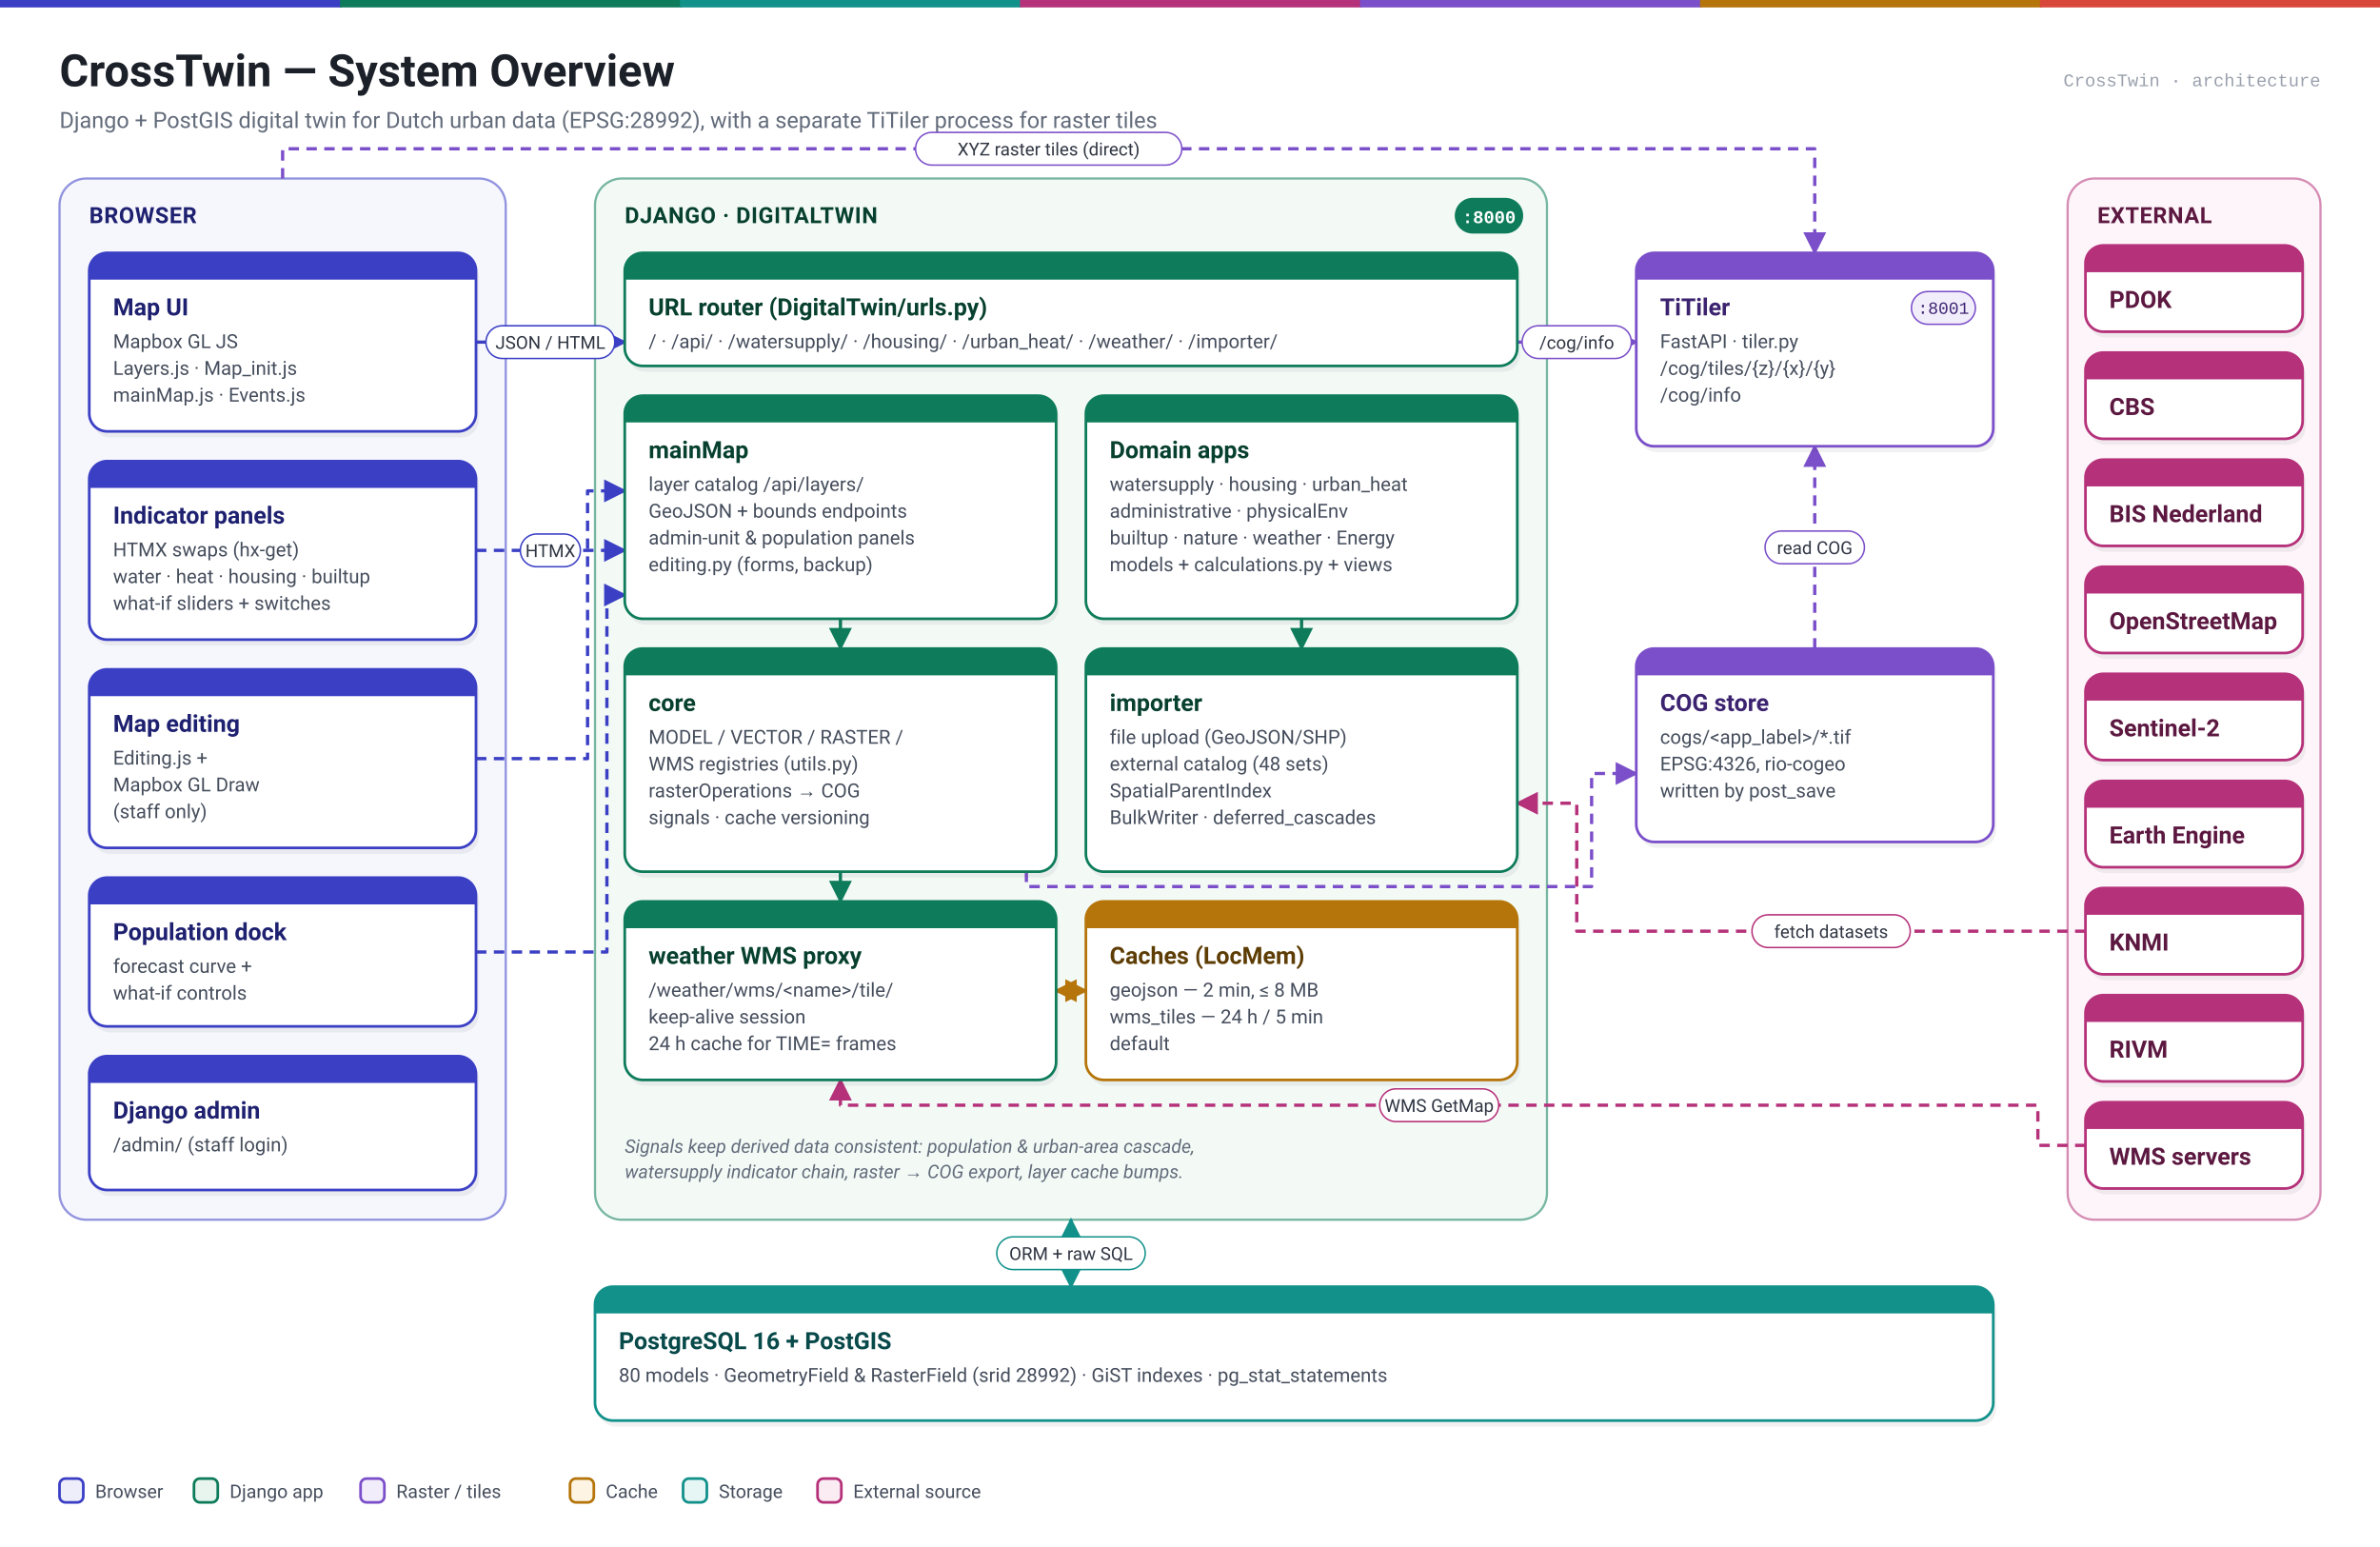
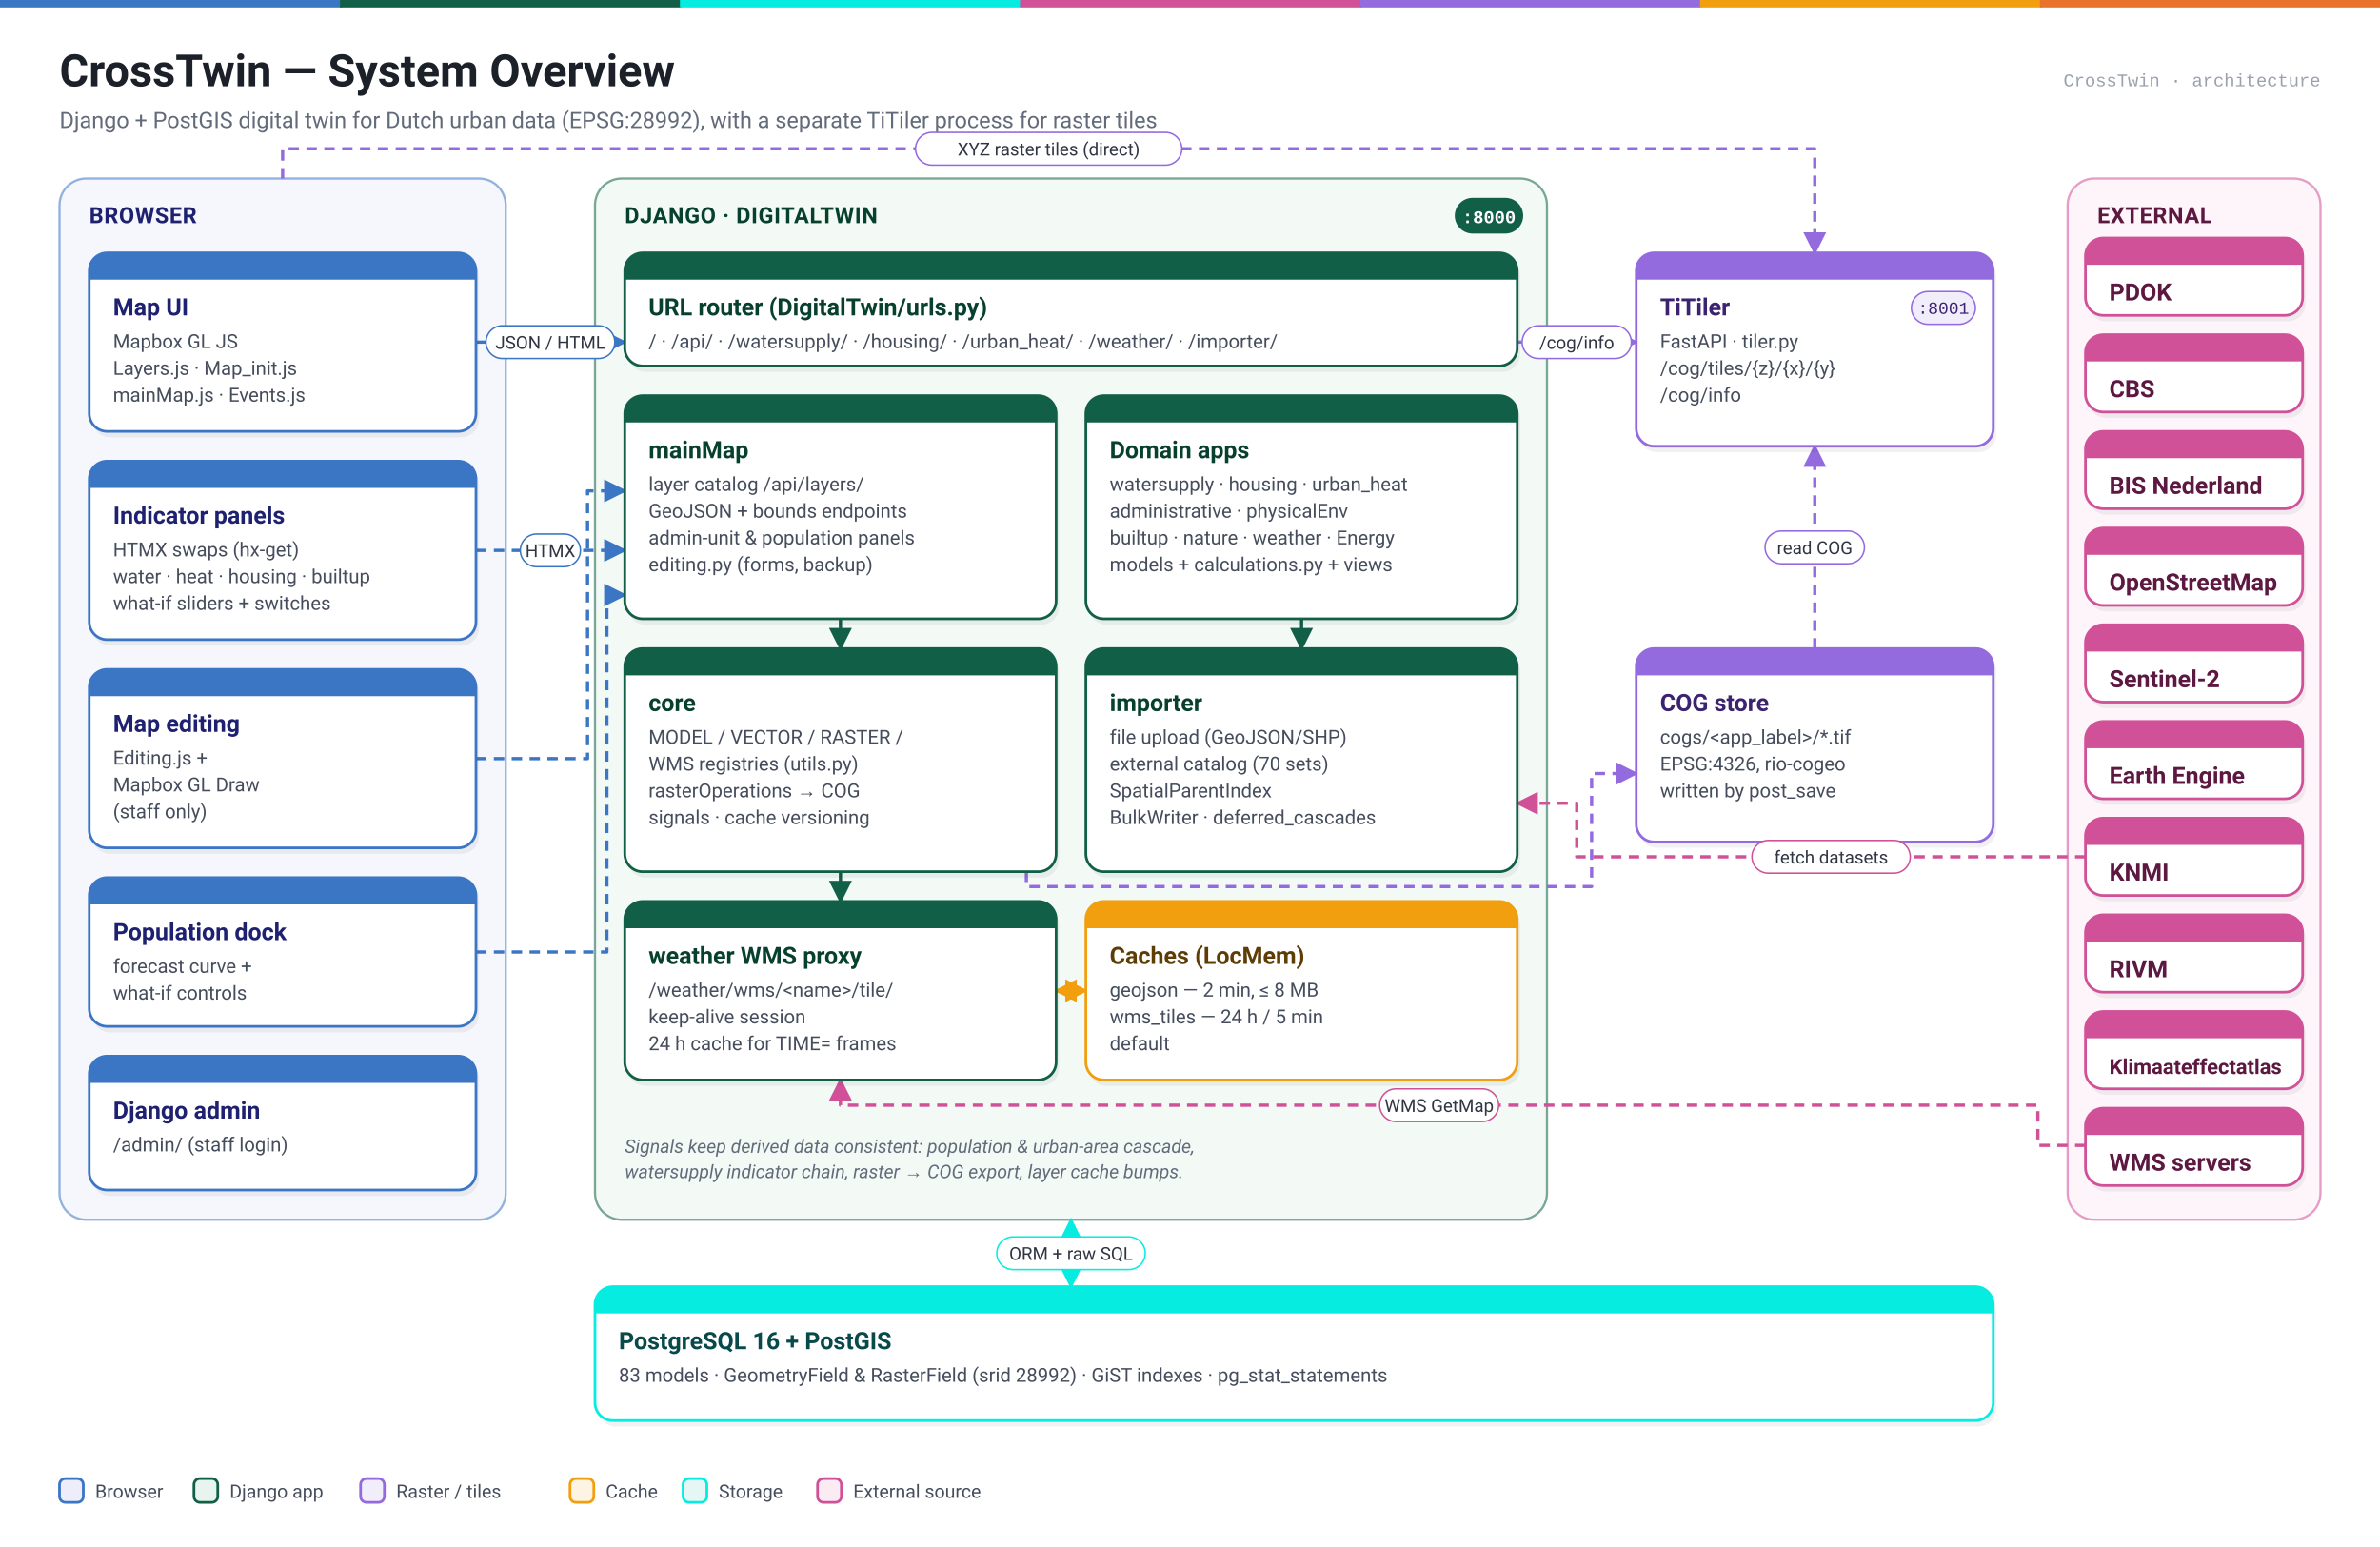
<svg xmlns="http://www.w3.org/2000/svg" viewBox="0 0 1600 1040" width="1600" height="1040" role="img" aria-label="CrossTwin — System Overview">
  <style>
  .t { font-family:'Roboto','Helvetica Neue','Arial',sans-serif; }
  .m { font-family:'JetBrains Mono','Consolas','Courier New',monospace; }
  .flow { stroke-dasharray:7 5; animation:dash 1.2s linear infinite; }
  @keyframes dash { to { stroke-dashoffset:-24; } }
  @media (prefers-reduced-motion: reduce) { .flow { animation:none; } }
</style>
  <defs>
    <marker id="a-client" viewBox="0 0 10 10" refX="9" refY="5" markerWidth="7" markerHeight="7" orient="auto-start-reverse">
-       <path d="M0,0 L10,5 L0,10 z" fill="#3b3fc4" />
+       <path d="M0,0 L10,5 L0,10 z" fill="#3b76c4" />
    </marker>
    <marker id="as-client" viewBox="0 0 10 10" refX="9" refY="5" markerWidth="7" markerHeight="7" orient="auto-start-reverse">
-       <path d="M0,0 L10,5 L0,10 z" fill="#3b3fc4" />
+       <path d="M0,0 L10,5 L0,10 z" fill="#3b76c4" />
    </marker>
    <marker id="a-django" viewBox="0 0 10 10" refX="9" refY="5" markerWidth="7" markerHeight="7" orient="auto-start-reverse">
-       <path d="M0,0 L10,5 L0,10 z" fill="#0e7c5a" />
+       <path d="M0,0 L10,5 L0,10 z" fill="#115f46" />
    </marker>
    <marker id="as-django" viewBox="0 0 10 10" refX="9" refY="5" markerWidth="7" markerHeight="7" orient="auto-start-reverse">
-       <path d="M0,0 L10,5 L0,10 z" fill="#0e7c5a" />
+       <path d="M0,0 L10,5 L0,10 z" fill="#115f46" />
    </marker>
    <marker id="a-data" viewBox="0 0 10 10" refX="9" refY="5" markerWidth="7" markerHeight="7" orient="auto-start-reverse">
-       <path d="M0,0 L10,5 L0,10 z" fill="#12918a" />
+       <path d="M0,0 L10,5 L0,10 z" fill="#07ece1" />
    </marker>
    <marker id="as-data" viewBox="0 0 10 10" refX="9" refY="5" markerWidth="7" markerHeight="7" orient="auto-start-reverse">
-       <path d="M0,0 L10,5 L0,10 z" fill="#12918a" />
+       <path d="M0,0 L10,5 L0,10 z" fill="#07ece1" />
    </marker>
    <marker id="a-external" viewBox="0 0 10 10" refX="9" refY="5" markerWidth="7" markerHeight="7" orient="auto-start-reverse">
-       <path d="M0,0 L10,5 L0,10 z" fill="#b5317a" />
+       <path d="M0,0 L10,5 L0,10 z" fill="#d15198" />
    </marker>
    <marker id="as-external" viewBox="0 0 10 10" refX="9" refY="5" markerWidth="7" markerHeight="7" orient="auto-start-reverse">
-       <path d="M0,0 L10,5 L0,10 z" fill="#b5317a" />
+       <path d="M0,0 L10,5 L0,10 z" fill="#d15198" />
    </marker>
    <marker id="a-raster" viewBox="0 0 10 10" refX="9" refY="5" markerWidth="7" markerHeight="7" orient="auto-start-reverse">
-       <path d="M0,0 L10,5 L0,10 z" fill="#7b4fc9" />
+       <path d="M0,0 L10,5 L0,10 z" fill="#946adf" />
    </marker>
    <marker id="as-raster" viewBox="0 0 10 10" refX="9" refY="5" markerWidth="7" markerHeight="7" orient="auto-start-reverse">
-       <path d="M0,0 L10,5 L0,10 z" fill="#7b4fc9" />
+       <path d="M0,0 L10,5 L0,10 z" fill="#946adf" />
    </marker>
    <marker id="a-cache" viewBox="0 0 10 10" refX="9" refY="5" markerWidth="7" markerHeight="7" orient="auto-start-reverse">
-       <path d="M0,0 L10,5 L0,10 z" fill="#b5750a" />
+       <path d="M0,0 L10,5 L0,10 z" fill="#f19f0f" />
    </marker>
    <marker id="as-cache" viewBox="0 0 10 10" refX="9" refY="5" markerWidth="7" markerHeight="7" orient="auto-start-reverse">
-       <path d="M0,0 L10,5 L0,10 z" fill="#b5750a" />
+       <path d="M0,0 L10,5 L0,10 z" fill="#f19f0f" />
    </marker>
    <marker id="a-signal" viewBox="0 0 10 10" refX="9" refY="5" markerWidth="7" markerHeight="7" orient="auto-start-reverse">
-       <path d="M0,0 L10,5 L0,10 z" fill="#d9473a" />
+       <path d="M0,0 L10,5 L0,10 z" fill="#e9722d" />
    </marker>
    <marker id="as-signal" viewBox="0 0 10 10" refX="9" refY="5" markerWidth="7" markerHeight="7" orient="auto-start-reverse">
-       <path d="M0,0 L10,5 L0,10 z" fill="#d9473a" />
+       <path d="M0,0 L10,5 L0,10 z" fill="#e9722d" />
    </marker>
    <marker id="a-neutral" viewBox="0 0 10 10" refX="9" refY="5" markerWidth="7" markerHeight="7" orient="auto-start-reverse">
      <path d="M0,0 L10,5 L0,10 z" fill="#3f4756" />
    </marker>
    <marker id="as-neutral" viewBox="0 0 10 10" refX="9" refY="5" markerWidth="7" markerHeight="7" orient="auto-start-reverse">
      <path d="M0,0 L10,5 L0,10 z" fill="#3f4756" />
    </marker>
  </defs>
  <rect width="1600" height="1040" fill="#ffffff" />
-   <rect x="0.0" width="229.6" height="5" fill="#3b3fc4" />
-   <rect x="228.6" width="229.6" height="5" fill="#0e7c5a" />
-   <rect x="457.1" width="229.6" height="5" fill="#12918a" />
-   <rect x="685.7" width="229.6" height="5" fill="#b5317a" />
-   <rect x="914.3" width="229.6" height="5" fill="#7b4fc9" />
-   <rect x="1142.9" width="229.6" height="5" fill="#b5750a" />
-   <rect x="1371.4" width="229.6" height="5" fill="#d9473a" />
+   <rect x="0.0" width="229.6" height="5" fill="#3b76c4" />
+   <rect x="228.6" width="229.6" height="5" fill="#115f46" />
+   <rect x="457.1" width="229.6" height="5" fill="#07ece1" />
+   <rect x="685.7" width="229.6" height="5" fill="#d15198" />
+   <rect x="914.3" width="229.6" height="5" fill="#946adf" />
+   <rect x="1142.9" width="229.6" height="5" fill="#f19f0f" />
+   <rect x="1371.4" width="229.6" height="5" fill="#e9722d" />
  <text class="t" x="40" y="58" font-size="30" font-weight="600" fill="#1b2029">CrossTwin — System Overview</text>
  <text class="t" x="40" y="86" font-size="15" fill="#626b7a">Django + PostGIS digital twin for Dutch urban data (EPSG:28992), with a separate TiTiler process for raster tiles</text>
  <text class="m" x="1560" y="58" font-size="12" fill="#9aa1ad" text-anchor="end">CrossTwin · architecture</text>
-   <rect x="40" y="120" width="300" height="700" rx="18" fill="#eeeefb" fill-opacity="0.55" stroke="#3b3fc4" stroke-opacity="0.55" stroke-width="1.5" />
+   <rect x="40" y="120" width="300" height="700" rx="18" fill="#eeeefb" fill-opacity="0.55" stroke="#3b76c4" stroke-opacity="0.55" stroke-width="1.5" />
  <text class="t" x="60" y="150" font-size="15" font-weight="700" fill="#1e2070" letter-spacing="0.4">BROWSER</text>
-   <rect x="400" y="120" width="640" height="700" rx="18" fill="#e8f5ef" fill-opacity="0.55" stroke="#0e7c5a" stroke-opacity="0.55" stroke-width="1.5" />
+   <rect x="400" y="120" width="640" height="700" rx="18" fill="#e8f5ef" fill-opacity="0.55" stroke="#115f46" stroke-opacity="0.55" stroke-width="1.5" />
  <text class="t" x="420" y="150" font-size="15" font-weight="700" fill="#07402e" letter-spacing="0.4">DJANGO · DIGITALTWIN</text>
-   <rect x="978.0" y="133" width="46.0" height="24" rx="12" fill="#0e7c5a" />
+   <rect x="978.0" y="133" width="46.0" height="24" rx="12" fill="#115f46" />
  <text class="m" x="1001.0" y="150" font-size="12" fill="#fff" text-anchor="middle" font-weight="600">:8000</text>
-   <rect x="1390" y="120" width="170" height="700" rx="18" fill="#fbecf4" fill-opacity="0.55" stroke="#b5317a" stroke-opacity="0.55" stroke-width="1.5" />
+   <rect x="1390" y="120" width="170" height="700" rx="18" fill="#fbecf4" fill-opacity="0.55" stroke="#d15198" stroke-opacity="0.55" stroke-width="1.5" />
  <text class="t" x="1410" y="150" font-size="15" font-weight="700" fill="#5c1840" letter-spacing="0.4">EXTERNAL</text>
-   <path d="M720,820 L720,865" fill="none" stroke="#12918a" stroke-width="2.2" stroke-linejoin="round" marker-end="url(#a-data)" marker-start="url(#as-data)" />
-   <path d="M1402,770 L1370,770 L1370,743 L565,743 L565,726" fill="none" stroke="#b5317a" stroke-width="2.2" stroke-linejoin="round" class="flow" marker-end="url(#a-external)" />
-   <path d="M1402,626 L1060,626 L1060,540 L1020,540" fill="none" stroke="#b5317a" stroke-width="2.2" stroke-linejoin="round" class="flow" marker-end="url(#a-external)" />
-   <path d="M1220,436 L1220,300" fill="none" stroke="#7b4fc9" stroke-width="2.2" stroke-linejoin="round" class="flow" marker-end="url(#a-raster)" />
-   <path d="M1020,230 L1100,230" fill="none" stroke="#7b4fc9" stroke-width="2.2" stroke-linejoin="round" class="flow" marker-end="url(#a-raster)" />
-   <path d="M690,586 L690,596 L1070,596 L1070,520 L1100,520" fill="none" stroke="#7b4fc9" stroke-width="2.2" stroke-linejoin="round" class="flow" marker-end="url(#a-raster)" />
-   <path d="M710,666 L730,666" fill="none" stroke="#b5750a" stroke-width="2.2" stroke-linejoin="round" marker-end="url(#a-cache)" marker-start="url(#as-cache)" />
-   <path d="M565,586 L565,606" fill="none" stroke="#0e7c5a" stroke-width="2.2" stroke-linejoin="round" marker-end="url(#a-django)" />
-   <path d="M565,416 L565,436" fill="none" stroke="#0e7c5a" stroke-width="2.2" stroke-linejoin="round" marker-end="url(#a-django)" />
-   <path d="M875,416 L875,436" fill="none" stroke="#0e7c5a" stroke-width="2.2" stroke-linejoin="round" marker-end="url(#a-django)" />
-   <path d="M190,120 L190,100 L1220,100 L1220,170" fill="none" stroke="#7b4fc9" stroke-width="2.2" stroke-linejoin="round" class="flow" marker-end="url(#a-raster)" />
-   <path d="M320,640 L408,640 L408,400 L420,400" fill="none" stroke="#3b3fc4" stroke-width="2.2" stroke-linejoin="round" class="flow" marker-end="url(#a-client)" />
-   <path d="M320,510 L395,510 L395,330 L420,330" fill="none" stroke="#3b3fc4" stroke-width="2.2" stroke-linejoin="round" class="flow" marker-end="url(#a-client)" />
-   <path d="M320,370 L420,370" fill="none" stroke="#3b3fc4" stroke-width="2.2" stroke-linejoin="round" class="flow" marker-end="url(#a-client)" />
-   <path d="M320,230 L420,230" fill="none" stroke="#3b3fc4" stroke-width="2.2" stroke-linejoin="round" class="flow" marker-end="url(#a-client)" />
+   <path d="M720,820 L720,865" fill="none" stroke="#07ece1" stroke-width="2.2" stroke-linejoin="round" marker-end="url(#a-data)" marker-start="url(#as-data)" />
+   <path d="M1402,770 L1370,770 L1370,743 L565,743 L565,726" fill="none" stroke="#d15198" stroke-width="2.2" stroke-linejoin="round" class="flow" marker-end="url(#a-external)" />
+   <path d="M1402,576 L1060,576 L1060,540 L1020,540" fill="none" stroke="#d15198" stroke-width="2.2" stroke-linejoin="round" class="flow" marker-end="url(#a-external)" />
+   <path d="M1220,436 L1220,300" fill="none" stroke="#946adf" stroke-width="2.2" stroke-linejoin="round" class="flow" marker-end="url(#a-raster)" />
+   <path d="M1020,230 L1100,230" fill="none" stroke="#946adf" stroke-width="2.2" stroke-linejoin="round" class="flow" marker-end="url(#a-raster)" />
+   <path d="M690,586 L690,596 L1070,596 L1070,520 L1100,520" fill="none" stroke="#946adf" stroke-width="2.2" stroke-linejoin="round" class="flow" marker-end="url(#a-raster)" />
+   <path d="M710,666 L730,666" fill="none" stroke="#f19f0f" stroke-width="2.2" stroke-linejoin="round" marker-end="url(#a-cache)" marker-start="url(#as-cache)" />
+   <path d="M565,586 L565,606" fill="none" stroke="#115f46" stroke-width="2.2" stroke-linejoin="round" marker-end="url(#a-django)" />
+   <path d="M565,416 L565,436" fill="none" stroke="#115f46" stroke-width="2.2" stroke-linejoin="round" marker-end="url(#a-django)" />
+   <path d="M875,416 L875,436" fill="none" stroke="#115f46" stroke-width="2.2" stroke-linejoin="round" marker-end="url(#a-django)" />
+   <path d="M190,120 L190,100 L1220,100 L1220,170" fill="none" stroke="#946adf" stroke-width="2.2" stroke-linejoin="round" class="flow" marker-end="url(#a-raster)" />
+   <path d="M320,640 L408,640 L408,400 L420,400" fill="none" stroke="#3b76c4" stroke-width="2.2" stroke-linejoin="round" class="flow" marker-end="url(#a-client)" />
+   <path d="M320,510 L395,510 L395,330 L420,330" fill="none" stroke="#3b76c4" stroke-width="2.2" stroke-linejoin="round" class="flow" marker-end="url(#a-client)" />
+   <path d="M320,370 L420,370" fill="none" stroke="#3b76c4" stroke-width="2.2" stroke-linejoin="round" class="flow" marker-end="url(#a-client)" />
+   <path d="M320,230 L420,230" fill="none" stroke="#3b76c4" stroke-width="2.2" stroke-linejoin="round" class="flow" marker-end="url(#a-client)" />
  <rect x="62" y="174" width="260" height="120" rx="12" fill="#1b2029" fill-opacity="0.06" />
-   <rect x="60" y="170" width="260" height="120" rx="12" fill="#fff" stroke="#3b3fc4" stroke-width="1.8" />
-   <path d="M72,170 h236 a12,12 0 0 1 12,12 v6 h-260 v-6 a12,12 0 0 1 12,-12 z" fill="#3b3fc4" />
+   <rect x="60" y="170" width="260" height="120" rx="12" fill="#fff" stroke="#3b76c4" stroke-width="1.8" />
+   <path d="M72,170 h236 a12,12 0 0 1 12,12 v6 h-260 v-6 a12,12 0 0 1 12,-12 z" fill="#3b76c4" />
  <text class="t" x="76" y="212" font-size="16" font-weight="700" fill="#1e2070">Map UI</text>
  <text class="t" x="76" y="234" font-size="13" fill="#454d5c">Mapbox GL JS</text>
  <text class="t" x="76" y="252" font-size="13" fill="#454d5c">Layers.js · Map_init.js</text>
  <text class="t" x="76" y="270" font-size="13" fill="#454d5c">mainMap.js · Events.js</text>
  <rect x="62" y="314" width="260" height="120" rx="12" fill="#1b2029" fill-opacity="0.06" />
-   <rect x="60" y="310" width="260" height="120" rx="12" fill="#fff" stroke="#3b3fc4" stroke-width="1.8" />
-   <path d="M72,310 h236 a12,12 0 0 1 12,12 v6 h-260 v-6 a12,12 0 0 1 12,-12 z" fill="#3b3fc4" />
+   <rect x="60" y="310" width="260" height="120" rx="12" fill="#fff" stroke="#3b76c4" stroke-width="1.8" />
+   <path d="M72,310 h236 a12,12 0 0 1 12,12 v6 h-260 v-6 a12,12 0 0 1 12,-12 z" fill="#3b76c4" />
  <text class="t" x="76" y="352" font-size="16" font-weight="700" fill="#1e2070">Indicator panels</text>
  <text class="t" x="76" y="374" font-size="13" fill="#454d5c">HTMX swaps (hx-get)</text>
  <text class="t" x="76" y="392" font-size="13" fill="#454d5c">water · heat · housing · builtup</text>
  <text class="t" x="76" y="410" font-size="13" fill="#454d5c">what-if sliders + switches</text>
  <rect x="62" y="454" width="260" height="120" rx="12" fill="#1b2029" fill-opacity="0.06" />
-   <rect x="60" y="450" width="260" height="120" rx="12" fill="#fff" stroke="#3b3fc4" stroke-width="1.8" />
-   <path d="M72,450 h236 a12,12 0 0 1 12,12 v6 h-260 v-6 a12,12 0 0 1 12,-12 z" fill="#3b3fc4" />
+   <rect x="60" y="450" width="260" height="120" rx="12" fill="#fff" stroke="#3b76c4" stroke-width="1.8" />
+   <path d="M72,450 h236 a12,12 0 0 1 12,12 v6 h-260 v-6 a12,12 0 0 1 12,-12 z" fill="#3b76c4" />
  <text class="t" x="76" y="492" font-size="16" font-weight="700" fill="#1e2070">Map editing</text>
  <text class="t" x="76" y="514" font-size="13" fill="#454d5c">Editing.js +</text>
  <text class="t" x="76" y="532" font-size="13" fill="#454d5c">Mapbox GL Draw</text>
  <text class="t" x="76" y="550" font-size="13" fill="#454d5c">(staff only)</text>
  <rect x="62" y="594" width="260" height="100" rx="12" fill="#1b2029" fill-opacity="0.06" />
-   <rect x="60" y="590" width="260" height="100" rx="12" fill="#fff" stroke="#3b3fc4" stroke-width="1.8" />
-   <path d="M72,590 h236 a12,12 0 0 1 12,12 v6 h-260 v-6 a12,12 0 0 1 12,-12 z" fill="#3b3fc4" />
+   <rect x="60" y="590" width="260" height="100" rx="12" fill="#fff" stroke="#3b76c4" stroke-width="1.8" />
+   <path d="M72,590 h236 a12,12 0 0 1 12,12 v6 h-260 v-6 a12,12 0 0 1 12,-12 z" fill="#3b76c4" />
  <text class="t" x="76" y="632" font-size="16" font-weight="700" fill="#1e2070">Population dock</text>
  <text class="t" x="76" y="654" font-size="13" fill="#454d5c">forecast curve +</text>
  <text class="t" x="76" y="672" font-size="13" fill="#454d5c">what-if controls</text>
  <rect x="62" y="714" width="260" height="90" rx="12" fill="#1b2029" fill-opacity="0.06" />
-   <rect x="60" y="710" width="260" height="90" rx="12" fill="#fff" stroke="#3b3fc4" stroke-width="1.8" />
-   <path d="M72,710 h236 a12,12 0 0 1 12,12 v6 h-260 v-6 a12,12 0 0 1 12,-12 z" fill="#3b3fc4" />
+   <rect x="60" y="710" width="260" height="90" rx="12" fill="#fff" stroke="#3b76c4" stroke-width="1.8" />
+   <path d="M72,710 h236 a12,12 0 0 1 12,12 v6 h-260 v-6 a12,12 0 0 1 12,-12 z" fill="#3b76c4" />
  <text class="t" x="76" y="752" font-size="16" font-weight="700" fill="#1e2070">Django admin</text>
  <text class="t" x="76" y="774" font-size="13" fill="#454d5c">/admin/ (staff login)</text>
  <rect x="422" y="174" width="600" height="76" rx="12" fill="#1b2029" fill-opacity="0.06" />
-   <rect x="420" y="170" width="600" height="76" rx="12" fill="#fff" stroke="#0e7c5a" stroke-width="1.8" />
-   <path d="M432,170 h576 a12,12 0 0 1 12,12 v6 h-600 v-6 a12,12 0 0 1 12,-12 z" fill="#0e7c5a" />
+   <rect x="420" y="170" width="600" height="76" rx="12" fill="#fff" stroke="#115f46" stroke-width="1.8" />
+   <path d="M432,170 h576 a12,12 0 0 1 12,12 v6 h-600 v-6 a12,12 0 0 1 12,-12 z" fill="#115f46" />
  <text class="t" x="436" y="212" font-size="16" font-weight="700" fill="#07402e">URL router  (DigitalTwin/urls.py)</text>
  <text class="t" x="436" y="234" font-size="13" fill="#454d5c">/  ·  /api/  ·  /watersupply/  ·  /housing/  ·  /urban_heat/  ·  /weather/  ·  /importer/</text>
  <rect x="422" y="270" width="290" height="150" rx="12" fill="#1b2029" fill-opacity="0.06" />
-   <rect x="420" y="266" width="290" height="150" rx="12" fill="#fff" stroke="#0e7c5a" stroke-width="1.8" />
-   <path d="M432,266 h266 a12,12 0 0 1 12,12 v6 h-290 v-6 a12,12 0 0 1 12,-12 z" fill="#0e7c5a" />
+   <rect x="420" y="266" width="290" height="150" rx="12" fill="#fff" stroke="#115f46" stroke-width="1.8" />
+   <path d="M432,266 h266 a12,12 0 0 1 12,12 v6 h-290 v-6 a12,12 0 0 1 12,-12 z" fill="#115f46" />
  <text class="t" x="436" y="308" font-size="16" font-weight="700" fill="#07402e">mainMap</text>
  <text class="t" x="436" y="330" font-size="13" fill="#454d5c">layer catalog  /api/layers/</text>
  <text class="t" x="436" y="348" font-size="13" fill="#454d5c">GeoJSON + bounds endpoints</text>
  <text class="t" x="436" y="366" font-size="13" fill="#454d5c">admin-unit &amp; population panels</text>
  <text class="t" x="436" y="384" font-size="13" fill="#454d5c">editing.py (forms, backup)</text>
  <rect x="732" y="270" width="290" height="150" rx="12" fill="#1b2029" fill-opacity="0.06" />
-   <rect x="730" y="266" width="290" height="150" rx="12" fill="#fff" stroke="#0e7c5a" stroke-width="1.8" />
-   <path d="M742,266 h266 a12,12 0 0 1 12,12 v6 h-290 v-6 a12,12 0 0 1 12,-12 z" fill="#0e7c5a" />
+   <rect x="730" y="266" width="290" height="150" rx="12" fill="#fff" stroke="#115f46" stroke-width="1.8" />
+   <path d="M742,266 h266 a12,12 0 0 1 12,12 v6 h-290 v-6 a12,12 0 0 1 12,-12 z" fill="#115f46" />
  <text class="t" x="746" y="308" font-size="16" font-weight="700" fill="#07402e">Domain apps</text>
  <text class="t" x="746" y="330" font-size="13" fill="#454d5c">watersupply · housing · urban_heat</text>
  <text class="t" x="746" y="348" font-size="13" fill="#454d5c">administrative · physicalEnv</text>
  <text class="t" x="746" y="366" font-size="13" fill="#454d5c">builtup · nature · weather · Energy</text>
  <text class="t" x="746" y="384" font-size="13" fill="#454d5c">models + calculations.py + views</text>
  <rect x="422" y="440" width="290" height="150" rx="12" fill="#1b2029" fill-opacity="0.06" />
-   <rect x="420" y="436" width="290" height="150" rx="12" fill="#fff" stroke="#0e7c5a" stroke-width="1.8" />
-   <path d="M432,436 h266 a12,12 0 0 1 12,12 v6 h-290 v-6 a12,12 0 0 1 12,-12 z" fill="#0e7c5a" />
+   <rect x="420" y="436" width="290" height="150" rx="12" fill="#fff" stroke="#115f46" stroke-width="1.8" />
+   <path d="M432,436 h266 a12,12 0 0 1 12,12 v6 h-290 v-6 a12,12 0 0 1 12,-12 z" fill="#115f46" />
  <text class="t" x="436" y="478" font-size="16" font-weight="700" fill="#07402e">core</text>
  <text class="t" x="436" y="500" font-size="13" fill="#454d5c">MODEL / VECTOR / RASTER /</text>
  <text class="t" x="436" y="518" font-size="13" fill="#454d5c">WMS registries (utils.py)</text>
  <text class="t" x="436" y="536" font-size="13" fill="#454d5c">rasterOperations → COG</text>
  <text class="t" x="436" y="554" font-size="13" fill="#454d5c">signals · cache versioning</text>
  <rect x="732" y="440" width="290" height="150" rx="12" fill="#1b2029" fill-opacity="0.06" />
-   <rect x="730" y="436" width="290" height="150" rx="12" fill="#fff" stroke="#0e7c5a" stroke-width="1.8" />
-   <path d="M742,436 h266 a12,12 0 0 1 12,12 v6 h-290 v-6 a12,12 0 0 1 12,-12 z" fill="#0e7c5a" />
+   <rect x="730" y="436" width="290" height="150" rx="12" fill="#fff" stroke="#115f46" stroke-width="1.8" />
+   <path d="M742,436 h266 a12,12 0 0 1 12,12 v6 h-290 v-6 a12,12 0 0 1 12,-12 z" fill="#115f46" />
  <text class="t" x="746" y="478" font-size="16" font-weight="700" fill="#07402e">importer</text>
  <text class="t" x="746" y="500" font-size="13" fill="#454d5c">file upload (GeoJSON/SHP)</text>
-   <text class="t" x="746" y="518" font-size="13" fill="#454d5c">external catalog (48 sets)</text>
+   <text class="t" x="746" y="518" font-size="13" fill="#454d5c">external catalog (70 sets)</text>
  <text class="t" x="746" y="536" font-size="13" fill="#454d5c">SpatialParentIndex</text>
  <text class="t" x="746" y="554" font-size="13" fill="#454d5c">BulkWriter · deferred_cascades</text>
  <rect x="422" y="610" width="290" height="120" rx="12" fill="#1b2029" fill-opacity="0.06" />
-   <rect x="420" y="606" width="290" height="120" rx="12" fill="#fff" stroke="#0e7c5a" stroke-width="1.8" />
-   <path d="M432,606 h266 a12,12 0 0 1 12,12 v6 h-290 v-6 a12,12 0 0 1 12,-12 z" fill="#0e7c5a" />
+   <rect x="420" y="606" width="290" height="120" rx="12" fill="#fff" stroke="#115f46" stroke-width="1.8" />
+   <path d="M432,606 h266 a12,12 0 0 1 12,12 v6 h-290 v-6 a12,12 0 0 1 12,-12 z" fill="#115f46" />
  <text class="t" x="436" y="648" font-size="16" font-weight="700" fill="#07402e">weather WMS proxy</text>
  <text class="t" x="436" y="670" font-size="13" fill="#454d5c">/weather/wms/&lt;name&gt;/tile/</text>
  <text class="t" x="436" y="688" font-size="13" fill="#454d5c">keep-alive session</text>
  <text class="t" x="436" y="706" font-size="13" fill="#454d5c">24 h cache for TIME= frames</text>
  <rect x="732" y="610" width="290" height="120" rx="12" fill="#1b2029" fill-opacity="0.06" />
-   <rect x="730" y="606" width="290" height="120" rx="12" fill="#fff" stroke="#b5750a" stroke-width="1.8" />
-   <path d="M742,606 h266 a12,12 0 0 1 12,12 v6 h-290 v-6 a12,12 0 0 1 12,-12 z" fill="#b5750a" />
+   <rect x="730" y="606" width="290" height="120" rx="12" fill="#fff" stroke="#f19f0f" stroke-width="1.8" />
+   <path d="M742,606 h266 a12,12 0 0 1 12,12 v6 h-290 v-6 a12,12 0 0 1 12,-12 z" fill="#f19f0f" />
  <text class="t" x="746" y="648" font-size="16" font-weight="700" fill="#5e3d05">Caches (LocMem)</text>
  <text class="t" x="746" y="670" font-size="13" fill="#454d5c">geojson  — 2 min, ≤ 8 MB</text>
  <text class="t" x="746" y="688" font-size="13" fill="#454d5c">wms_tiles — 24 h / 5 min</text>
  <text class="t" x="746" y="706" font-size="13" fill="#454d5c">default</text>
  <rect x="1102" y="174" width="240" height="130" rx="12" fill="#1b2029" fill-opacity="0.06" />
-   <rect x="1100" y="170" width="240" height="130" rx="12" fill="#fff" stroke="#7b4fc9" stroke-width="1.8" />
-   <path d="M1112,170 h216 a12,12 0 0 1 12,12 v6 h-240 v-6 a12,12 0 0 1 12,-12 z" fill="#7b4fc9" />
+   <rect x="1100" y="170" width="240" height="130" rx="12" fill="#fff" stroke="#946adf" stroke-width="1.8" />
+   <path d="M1112,170 h216 a12,12 0 0 1 12,12 v6 h-240 v-6 a12,12 0 0 1 12,-12 z" fill="#946adf" />
  <text class="t" x="1116" y="212" font-size="16" font-weight="700" fill="#3c2370">TiTiler</text>
-   <rect x="1285" y="196" width="43" height="22" rx="11" fill="#f2edfb" stroke="#7b4fc9" stroke-width="1" />
+   <rect x="1285" y="196" width="43" height="22" rx="11" fill="#f2edfb" stroke="#946adf" stroke-width="1" />
  <text class="m" x="1306.5" y="211" font-size="11.5" fill="#3c2370" text-anchor="middle">:8001</text>
  <text class="t" x="1116" y="234" font-size="13" fill="#454d5c">FastAPI · tiler.py</text>
  <text class="t" x="1116" y="252" font-size="13" fill="#454d5c">/cog/tiles/{z}/{x}/{y}</text>
  <text class="t" x="1116" y="270" font-size="13" fill="#454d5c">/cog/info</text>
  <rect x="1102" y="440" width="240" height="130" rx="12" fill="#1b2029" fill-opacity="0.06" />
-   <rect x="1100" y="436" width="240" height="130" rx="12" fill="#fff" stroke="#7b4fc9" stroke-width="1.8" />
-   <path d="M1112,436 h216 a12,12 0 0 1 12,12 v6 h-240 v-6 a12,12 0 0 1 12,-12 z" fill="#7b4fc9" />
+   <rect x="1100" y="436" width="240" height="130" rx="12" fill="#fff" stroke="#946adf" stroke-width="1.8" />
+   <path d="M1112,436 h216 a12,12 0 0 1 12,12 v6 h-240 v-6 a12,12 0 0 1 12,-12 z" fill="#946adf" />
  <text class="t" x="1116" y="478" font-size="16" font-weight="700" fill="#3c2370">COG store</text>
  <text class="t" x="1116" y="500" font-size="13" fill="#454d5c">cogs/&lt;app_label&gt;/*.tif</text>
  <text class="t" x="1116" y="518" font-size="13" fill="#454d5c">EPSG:4326, rio-cogeo</text>
  <text class="t" x="1116" y="536" font-size="13" fill="#454d5c">written by post_save</text>
-   <rect x="1404" y="169" width="146" height="58" rx="12" fill="#1b2029" fill-opacity="0.06" />
-   <rect x="1402" y="165" width="146" height="58" rx="12" fill="#fff" stroke="#b5317a" stroke-width="1.8" />
-   <path d="M1414,165 h122 a12,12 0 0 1 12,12 v6 h-146 v-6 a12,12 0 0 1 12,-12 z" fill="#b5317a" />
-   <text class="t" x="1418" y="207" font-size="16" font-weight="700" fill="#5c1840">PDOK</text>
-   <rect x="1404" y="241" width="146" height="58" rx="12" fill="#1b2029" fill-opacity="0.06" />
-   <rect x="1402" y="237" width="146" height="58" rx="12" fill="#fff" stroke="#b5317a" stroke-width="1.8" />
-   <path d="M1414,237 h122 a12,12 0 0 1 12,12 v6 h-146 v-6 a12,12 0 0 1 12,-12 z" fill="#b5317a" />
-   <text class="t" x="1418" y="279" font-size="16" font-weight="700" fill="#5c1840">CBS</text>
-   <rect x="1404" y="313" width="146" height="58" rx="12" fill="#1b2029" fill-opacity="0.06" />
-   <rect x="1402" y="309" width="146" height="58" rx="12" fill="#fff" stroke="#b5317a" stroke-width="1.8" />
-   <path d="M1414,309 h122 a12,12 0 0 1 12,12 v6 h-146 v-6 a12,12 0 0 1 12,-12 z" fill="#b5317a" />
-   <text class="t" x="1418" y="351" font-size="16" font-weight="700" fill="#5c1840">BIS Nederland</text>
-   <rect x="1404" y="385" width="146" height="58" rx="12" fill="#1b2029" fill-opacity="0.06" />
-   <rect x="1402" y="381" width="146" height="58" rx="12" fill="#fff" stroke="#b5317a" stroke-width="1.8" />
-   <path d="M1414,381 h122 a12,12 0 0 1 12,12 v6 h-146 v-6 a12,12 0 0 1 12,-12 z" fill="#b5317a" />
-   <text class="t" x="1418" y="423" font-size="16" font-weight="700" fill="#5c1840">OpenStreetMap</text>
-   <rect x="1404" y="457" width="146" height="58" rx="12" fill="#1b2029" fill-opacity="0.06" />
-   <rect x="1402" y="453" width="146" height="58" rx="12" fill="#fff" stroke="#b5317a" stroke-width="1.8" />
-   <path d="M1414,453 h122 a12,12 0 0 1 12,12 v6 h-146 v-6 a12,12 0 0 1 12,-12 z" fill="#b5317a" />
-   <text class="t" x="1418" y="495" font-size="16" font-weight="700" fill="#5c1840">Sentinel-2</text>
-   <rect x="1404" y="529" width="146" height="58" rx="12" fill="#1b2029" fill-opacity="0.06" />
-   <rect x="1402" y="525" width="146" height="58" rx="12" fill="#fff" stroke="#b5317a" stroke-width="1.8" />
-   <path d="M1414,525 h122 a12,12 0 0 1 12,12 v6 h-146 v-6 a12,12 0 0 1 12,-12 z" fill="#b5317a" />
-   <text class="t" x="1418" y="567" font-size="16" font-weight="700" fill="#5c1840">Earth Engine</text>
-   <rect x="1404" y="601" width="146" height="58" rx="12" fill="#1b2029" fill-opacity="0.06" />
-   <rect x="1402" y="597" width="146" height="58" rx="12" fill="#fff" stroke="#b5317a" stroke-width="1.8" />
-   <path d="M1414,597 h122 a12,12 0 0 1 12,12 v6 h-146 v-6 a12,12 0 0 1 12,-12 z" fill="#b5317a" />
-   <text class="t" x="1418" y="639" font-size="16" font-weight="700" fill="#5c1840">KNMI</text>
-   <rect x="1404" y="673" width="146" height="58" rx="12" fill="#1b2029" fill-opacity="0.06" />
-   <rect x="1402" y="669" width="146" height="58" rx="12" fill="#fff" stroke="#b5317a" stroke-width="1.8" />
-   <path d="M1414,669 h122 a12,12 0 0 1 12,12 v6 h-146 v-6 a12,12 0 0 1 12,-12 z" fill="#b5317a" />
-   <text class="t" x="1418" y="711" font-size="16" font-weight="700" fill="#5c1840">RIVM</text>
-   <rect x="1404" y="745" width="146" height="58" rx="12" fill="#1b2029" fill-opacity="0.06" />
-   <rect x="1402" y="741" width="146" height="58" rx="12" fill="#fff" stroke="#b5317a" stroke-width="1.8" />
-   <path d="M1414,741 h122 a12,12 0 0 1 12,12 v6 h-146 v-6 a12,12 0 0 1 12,-12 z" fill="#b5317a" />
-   <text class="t" x="1418" y="783" font-size="16" font-weight="700" fill="#5c1840">WMS servers</text>
+   <rect x="1404" y="164" width="146" height="52" rx="12" fill="#1b2029" fill-opacity="0.06" />
+   <rect x="1402" y="160" width="146" height="52" rx="12" fill="#fff" stroke="#d15198" stroke-width="1.8" />
+   <path d="M1414,160 h122 a12,12 0 0 1 12,12 v6 h-146 v-6 a12,12 0 0 1 12,-12 z" fill="#d15198" />
+   <text class="t" x="1418" y="202" font-size="16" font-weight="700" fill="#5c1840">PDOK</text>
+   <rect x="1404" y="229" width="146" height="52" rx="12" fill="#1b2029" fill-opacity="0.06" />
+   <rect x="1402" y="225" width="146" height="52" rx="12" fill="#fff" stroke="#d15198" stroke-width="1.8" />
+   <path d="M1414,225 h122 a12,12 0 0 1 12,12 v6 h-146 v-6 a12,12 0 0 1 12,-12 z" fill="#d15198" />
+   <text class="t" x="1418" y="267" font-size="16" font-weight="700" fill="#5c1840">CBS</text>
+   <rect x="1404" y="294" width="146" height="52" rx="12" fill="#1b2029" fill-opacity="0.06" />
+   <rect x="1402" y="290" width="146" height="52" rx="12" fill="#fff" stroke="#d15198" stroke-width="1.8" />
+   <path d="M1414,290 h122 a12,12 0 0 1 12,12 v6 h-146 v-6 a12,12 0 0 1 12,-12 z" fill="#d15198" />
+   <text class="t" x="1418" y="332" font-size="16" font-weight="700" fill="#5c1840">BIS Nederland</text>
+   <rect x="1404" y="359" width="146" height="52" rx="12" fill="#1b2029" fill-opacity="0.06" />
+   <rect x="1402" y="355" width="146" height="52" rx="12" fill="#fff" stroke="#d15198" stroke-width="1.8" />
+   <path d="M1414,355 h122 a12,12 0 0 1 12,12 v6 h-146 v-6 a12,12 0 0 1 12,-12 z" fill="#d15198" />
+   <text class="t" x="1418" y="397" font-size="16" font-weight="700" fill="#5c1840">OpenStreetMap</text>
+   <rect x="1404" y="424" width="146" height="52" rx="12" fill="#1b2029" fill-opacity="0.06" />
+   <rect x="1402" y="420" width="146" height="52" rx="12" fill="#fff" stroke="#d15198" stroke-width="1.8" />
+   <path d="M1414,420 h122 a12,12 0 0 1 12,12 v6 h-146 v-6 a12,12 0 0 1 12,-12 z" fill="#d15198" />
+   <text class="t" x="1418" y="462" font-size="16" font-weight="700" fill="#5c1840">Sentinel-2</text>
+   <rect x="1404" y="489" width="146" height="52" rx="12" fill="#1b2029" fill-opacity="0.06" />
+   <rect x="1402" y="485" width="146" height="52" rx="12" fill="#fff" stroke="#d15198" stroke-width="1.8" />
+   <path d="M1414,485 h122 a12,12 0 0 1 12,12 v6 h-146 v-6 a12,12 0 0 1 12,-12 z" fill="#d15198" />
+   <text class="t" x="1418" y="527" font-size="16" font-weight="700" fill="#5c1840">Earth Engine</text>
+   <rect x="1404" y="554" width="146" height="52" rx="12" fill="#1b2029" fill-opacity="0.06" />
+   <rect x="1402" y="550" width="146" height="52" rx="12" fill="#fff" stroke="#d15198" stroke-width="1.8" />
+   <path d="M1414,550 h122 a12,12 0 0 1 12,12 v6 h-146 v-6 a12,12 0 0 1 12,-12 z" fill="#d15198" />
+   <text class="t" x="1418" y="592" font-size="16" font-weight="700" fill="#5c1840">KNMI</text>
+   <rect x="1404" y="619" width="146" height="52" rx="12" fill="#1b2029" fill-opacity="0.06" />
+   <rect x="1402" y="615" width="146" height="52" rx="12" fill="#fff" stroke="#d15198" stroke-width="1.8" />
+   <path d="M1414,615 h122 a12,12 0 0 1 12,12 v6 h-146 v-6 a12,12 0 0 1 12,-12 z" fill="#d15198" />
+   <text class="t" x="1418" y="657" font-size="16" font-weight="700" fill="#5c1840">RIVM</text>
+   <rect x="1404" y="684" width="146" height="52" rx="12" fill="#1b2029" fill-opacity="0.06" />
+   <rect x="1402" y="680" width="146" height="52" rx="12" fill="#fff" stroke="#d15198" stroke-width="1.8" />
+   <path d="M1414,680 h122 a12,12 0 0 1 12,12 v6 h-146 v-6 a12,12 0 0 1 12,-12 z" fill="#d15198" />
+   <text class="t" x="1418" y="722" font-size="14" font-weight="700" fill="#5c1840">Klimaateffectatlas</text>
+   <rect x="1404" y="749" width="146" height="52" rx="12" fill="#1b2029" fill-opacity="0.06" />
+   <rect x="1402" y="745" width="146" height="52" rx="12" fill="#fff" stroke="#d15198" stroke-width="1.8" />
+   <path d="M1414,745 h122 a12,12 0 0 1 12,12 v6 h-146 v-6 a12,12 0 0 1 12,-12 z" fill="#d15198" />
+   <text class="t" x="1418" y="787" font-size="16" font-weight="700" fill="#5c1840">WMS servers</text>
  <rect x="402" y="869" width="940" height="90" rx="12" fill="#1b2029" fill-opacity="0.06" />
-   <rect x="400" y="865" width="940" height="90" rx="12" fill="#fff" stroke="#12918a" stroke-width="1.8" />
-   <path d="M412,865 h916 a12,12 0 0 1 12,12 v6 h-940 v-6 a12,12 0 0 1 12,-12 z" fill="#12918a" />
+   <rect x="400" y="865" width="940" height="90" rx="12" fill="#fff" stroke="#07ece1" stroke-width="1.8" />
+   <path d="M412,865 h916 a12,12 0 0 1 12,12 v6 h-940 v-6 a12,12 0 0 1 12,-12 z" fill="#07ece1" />
  <text class="t" x="416" y="907" font-size="16" font-weight="700" fill="#08494a">PostgreSQL 16 + PostGIS</text>
-   <text class="t" x="416" y="929" font-size="13" fill="#454d5c">80 models · GeometryField &amp; RasterField (srid 28992) · GiST indexes · pg_stat_statements</text>
+   <text class="t" x="416" y="929" font-size="13" fill="#454d5c">83 models · GeometryField &amp; RasterField (srid 28992) · GiST indexes · pg_stat_statements</text>
  <text class="t" x="420" y="775" font-size="12.5" fill="#626b7a" font-style="italic">Signals keep derived data consistent: population &amp; urban-area cascade,</text>
  <text class="t" x="420" y="792" font-size="12.5" fill="#626b7a" font-style="italic">watersupply indicator chain, raster → COG export, layer cache bumps.</text>
-   <rect x="326.7" y="219.0" width="86.6" height="22" rx="11" fill="#fff" stroke="#3b3fc4" stroke-width="1" />
+   <rect x="326.7" y="219.0" width="86.6" height="22" rx="11" fill="#fff" stroke="#3b76c4" stroke-width="1" />
  <text class="t" x="370.0" y="234.5" font-size="12" fill="#2f3542" text-anchor="middle">JSON / HTML</text>
-   <rect x="349.8" y="359.0" width="40.4" height="22" rx="11" fill="#fff" stroke="#3b3fc4" stroke-width="1" />
+   <rect x="349.8" y="359.0" width="40.4" height="22" rx="11" fill="#fff" stroke="#3b76c4" stroke-width="1" />
  <text class="t" x="370.0" y="374.5" font-size="12" fill="#2f3542" text-anchor="middle">HTMX</text>
-   <rect x="615.5" y="89.0" width="179.0" height="22" rx="11" fill="#fff" stroke="#7b4fc9" stroke-width="1" />
+   <rect x="615.5" y="89.0" width="179.0" height="22" rx="11" fill="#fff" stroke="#946adf" stroke-width="1" />
  <text class="t" x="705.0" y="104.5" font-size="12" fill="#2f3542" text-anchor="middle">XYZ raster tiles (direct)</text>
-   <rect x="1023.3" y="219.0" width="73.4" height="22" rx="11" fill="#fff" stroke="#7b4fc9" stroke-width="1" />
+   <rect x="1023.3" y="219.0" width="73.4" height="22" rx="11" fill="#fff" stroke="#946adf" stroke-width="1" />
  <text class="t" x="1060.0" y="234.5" font-size="12" fill="#2f3542" text-anchor="middle">/cog/info</text>
-   <rect x="1186.6" y="357.0" width="66.8" height="22" rx="11" fill="#fff" stroke="#7b4fc9" stroke-width="1" />
+   <rect x="1186.6" y="357.0" width="66.8" height="22" rx="11" fill="#fff" stroke="#946adf" stroke-width="1" />
  <text class="t" x="1220.0" y="372.5" font-size="12" fill="#2f3542" text-anchor="middle">read COG</text>
-   <rect x="1177.8" y="615.0" width="106.4" height="22" rx="11" fill="#fff" stroke="#b5317a" stroke-width="1" />
-   <text class="t" x="1231.0" y="630.5" font-size="12" fill="#2f3542" text-anchor="middle">fetch datasets</text>
-   <rect x="927.5" y="732.0" width="80.0" height="22" rx="11" fill="#fff" stroke="#b5317a" stroke-width="1" />
+   <rect x="1177.8" y="565.0" width="106.4" height="22" rx="11" fill="#fff" stroke="#d15198" stroke-width="1" />
+   <text class="t" x="1231.0" y="580.5" font-size="12" fill="#2f3542" text-anchor="middle">fetch datasets</text>
+   <rect x="927.5" y="732.0" width="80.0" height="22" rx="11" fill="#fff" stroke="#d15198" stroke-width="1" />
  <text class="t" x="967.5" y="747.5" font-size="12" fill="#2f3542" text-anchor="middle">WMS GetMap</text>
-   <rect x="670.1" y="831.5" width="99.8" height="22" rx="11" fill="#fff" stroke="#12918a" stroke-width="1" />
+   <rect x="670.1" y="831.5" width="99.8" height="22" rx="11" fill="#fff" stroke="#07ece1" stroke-width="1" />
  <text class="t" x="720.0" y="847.0" font-size="12" fill="#2f3542" text-anchor="middle">ORM + raw SQL</text>
-   <rect x="40" y="994" width="16" height="16" rx="4" fill="#eeeefb" stroke="#3b3fc4" stroke-width="1.8" />
+   <rect x="40" y="994" width="16" height="16" rx="4" fill="#eeeefb" stroke="#3b76c4" stroke-width="1.8" />
  <text class="t" x="64" y="1007" font-size="12.5" fill="#454d5c">Browser</text>
-   <rect x="130.4" y="994" width="16" height="16" rx="4" fill="#e8f5ef" stroke="#0e7c5a" stroke-width="1.8" />
+   <rect x="130.4" y="994" width="16" height="16" rx="4" fill="#e8f5ef" stroke="#115f46" stroke-width="1.8" />
  <text class="t" x="154.4" y="1007" font-size="12.5" fill="#454d5c">Django app</text>
-   <rect x="242.4" y="994" width="16" height="16" rx="4" fill="#f2edfb" stroke="#7b4fc9" stroke-width="1.8" />
+   <rect x="242.4" y="994" width="16" height="16" rx="4" fill="#f2edfb" stroke="#946adf" stroke-width="1.8" />
  <text class="t" x="266.4" y="1007" font-size="12.5" fill="#454d5c">Raster / tiles</text>
-   <rect x="383.2" y="994" width="16" height="16" rx="4" fill="#fdf4e3" stroke="#b5750a" stroke-width="1.8" />
+   <rect x="383.2" y="994" width="16" height="16" rx="4" fill="#fdf4e3" stroke="#f19f0f" stroke-width="1.8" />
  <text class="t" x="407.2" y="1007" font-size="12.5" fill="#454d5c">Cache</text>
-   <rect x="459.2" y="994" width="16" height="16" rx="4" fill="#e6f6f5" stroke="#12918a" stroke-width="1.8" />
+   <rect x="459.2" y="994" width="16" height="16" rx="4" fill="#e6f6f5" stroke="#07ece1" stroke-width="1.8" />
  <text class="t" x="483.2" y="1007" font-size="12.5" fill="#454d5c">Storage</text>
-   <rect x="549.6" y="994" width="16" height="16" rx="4" fill="#fbecf4" stroke="#b5317a" stroke-width="1.8" />
+   <rect x="549.6" y="994" width="16" height="16" rx="4" fill="#fbecf4" stroke="#d15198" stroke-width="1.8" />
  <text class="t" x="573.6" y="1007" font-size="12.5" fill="#454d5c">External source</text>
</svg>
